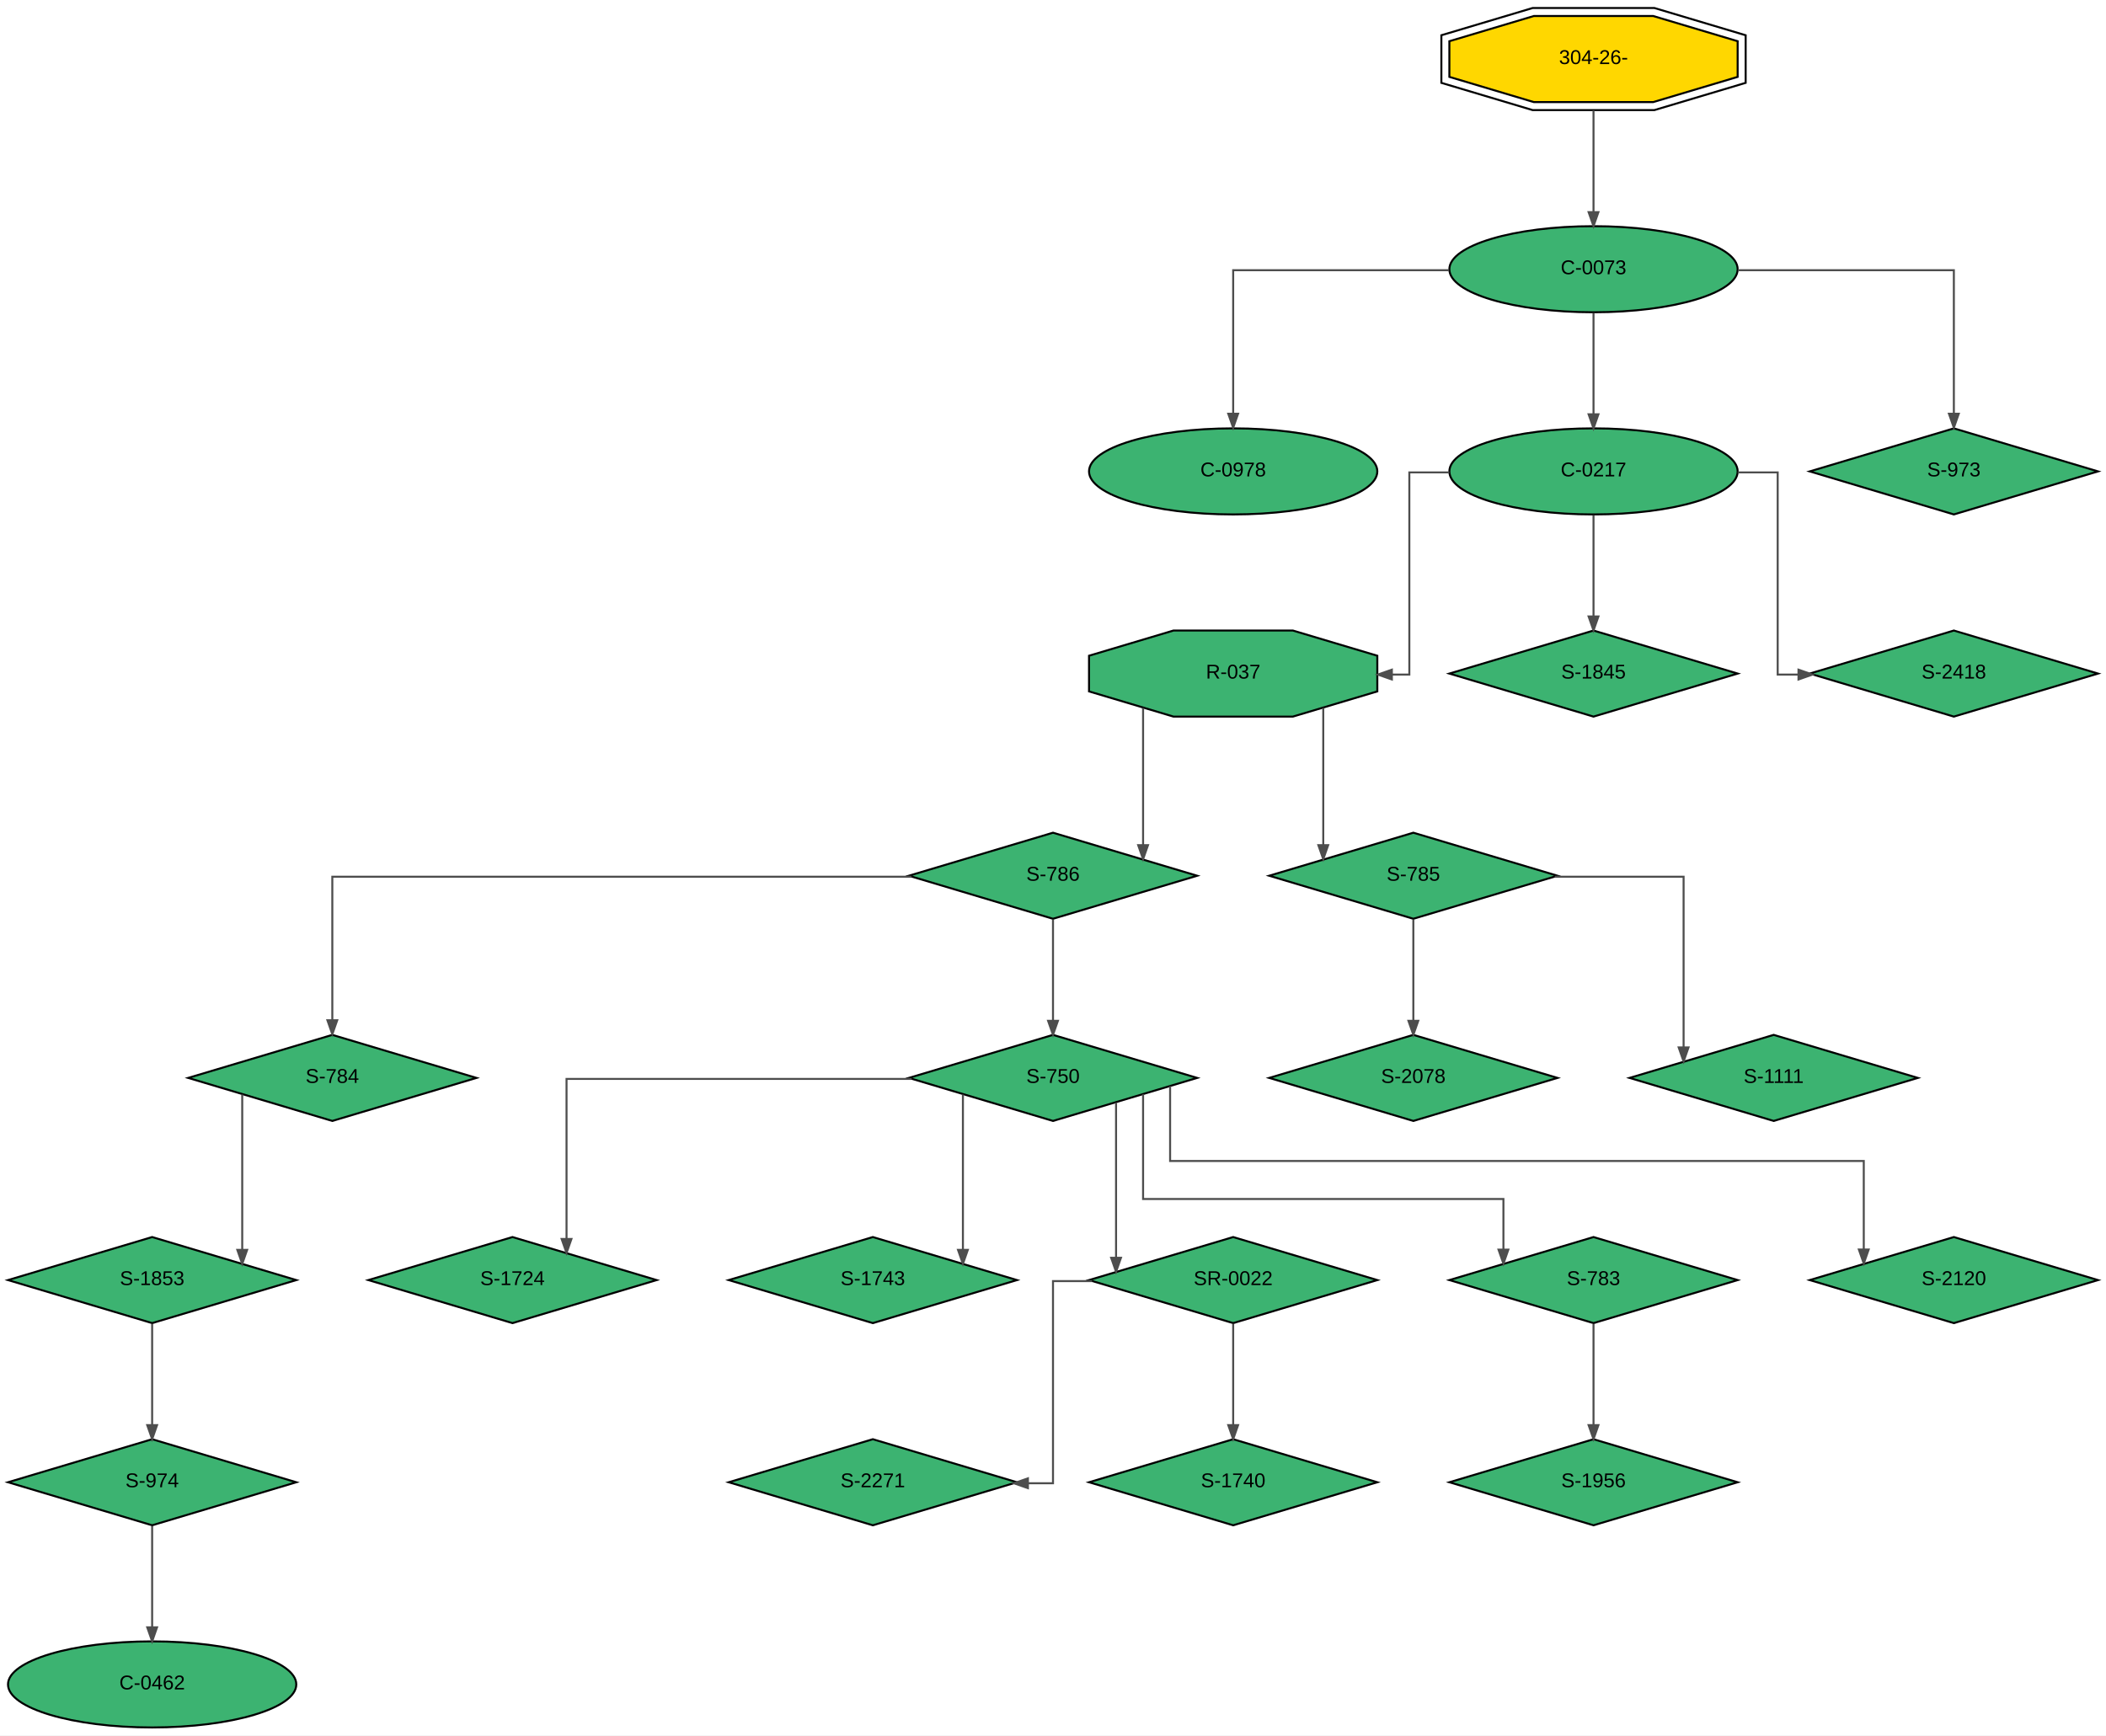
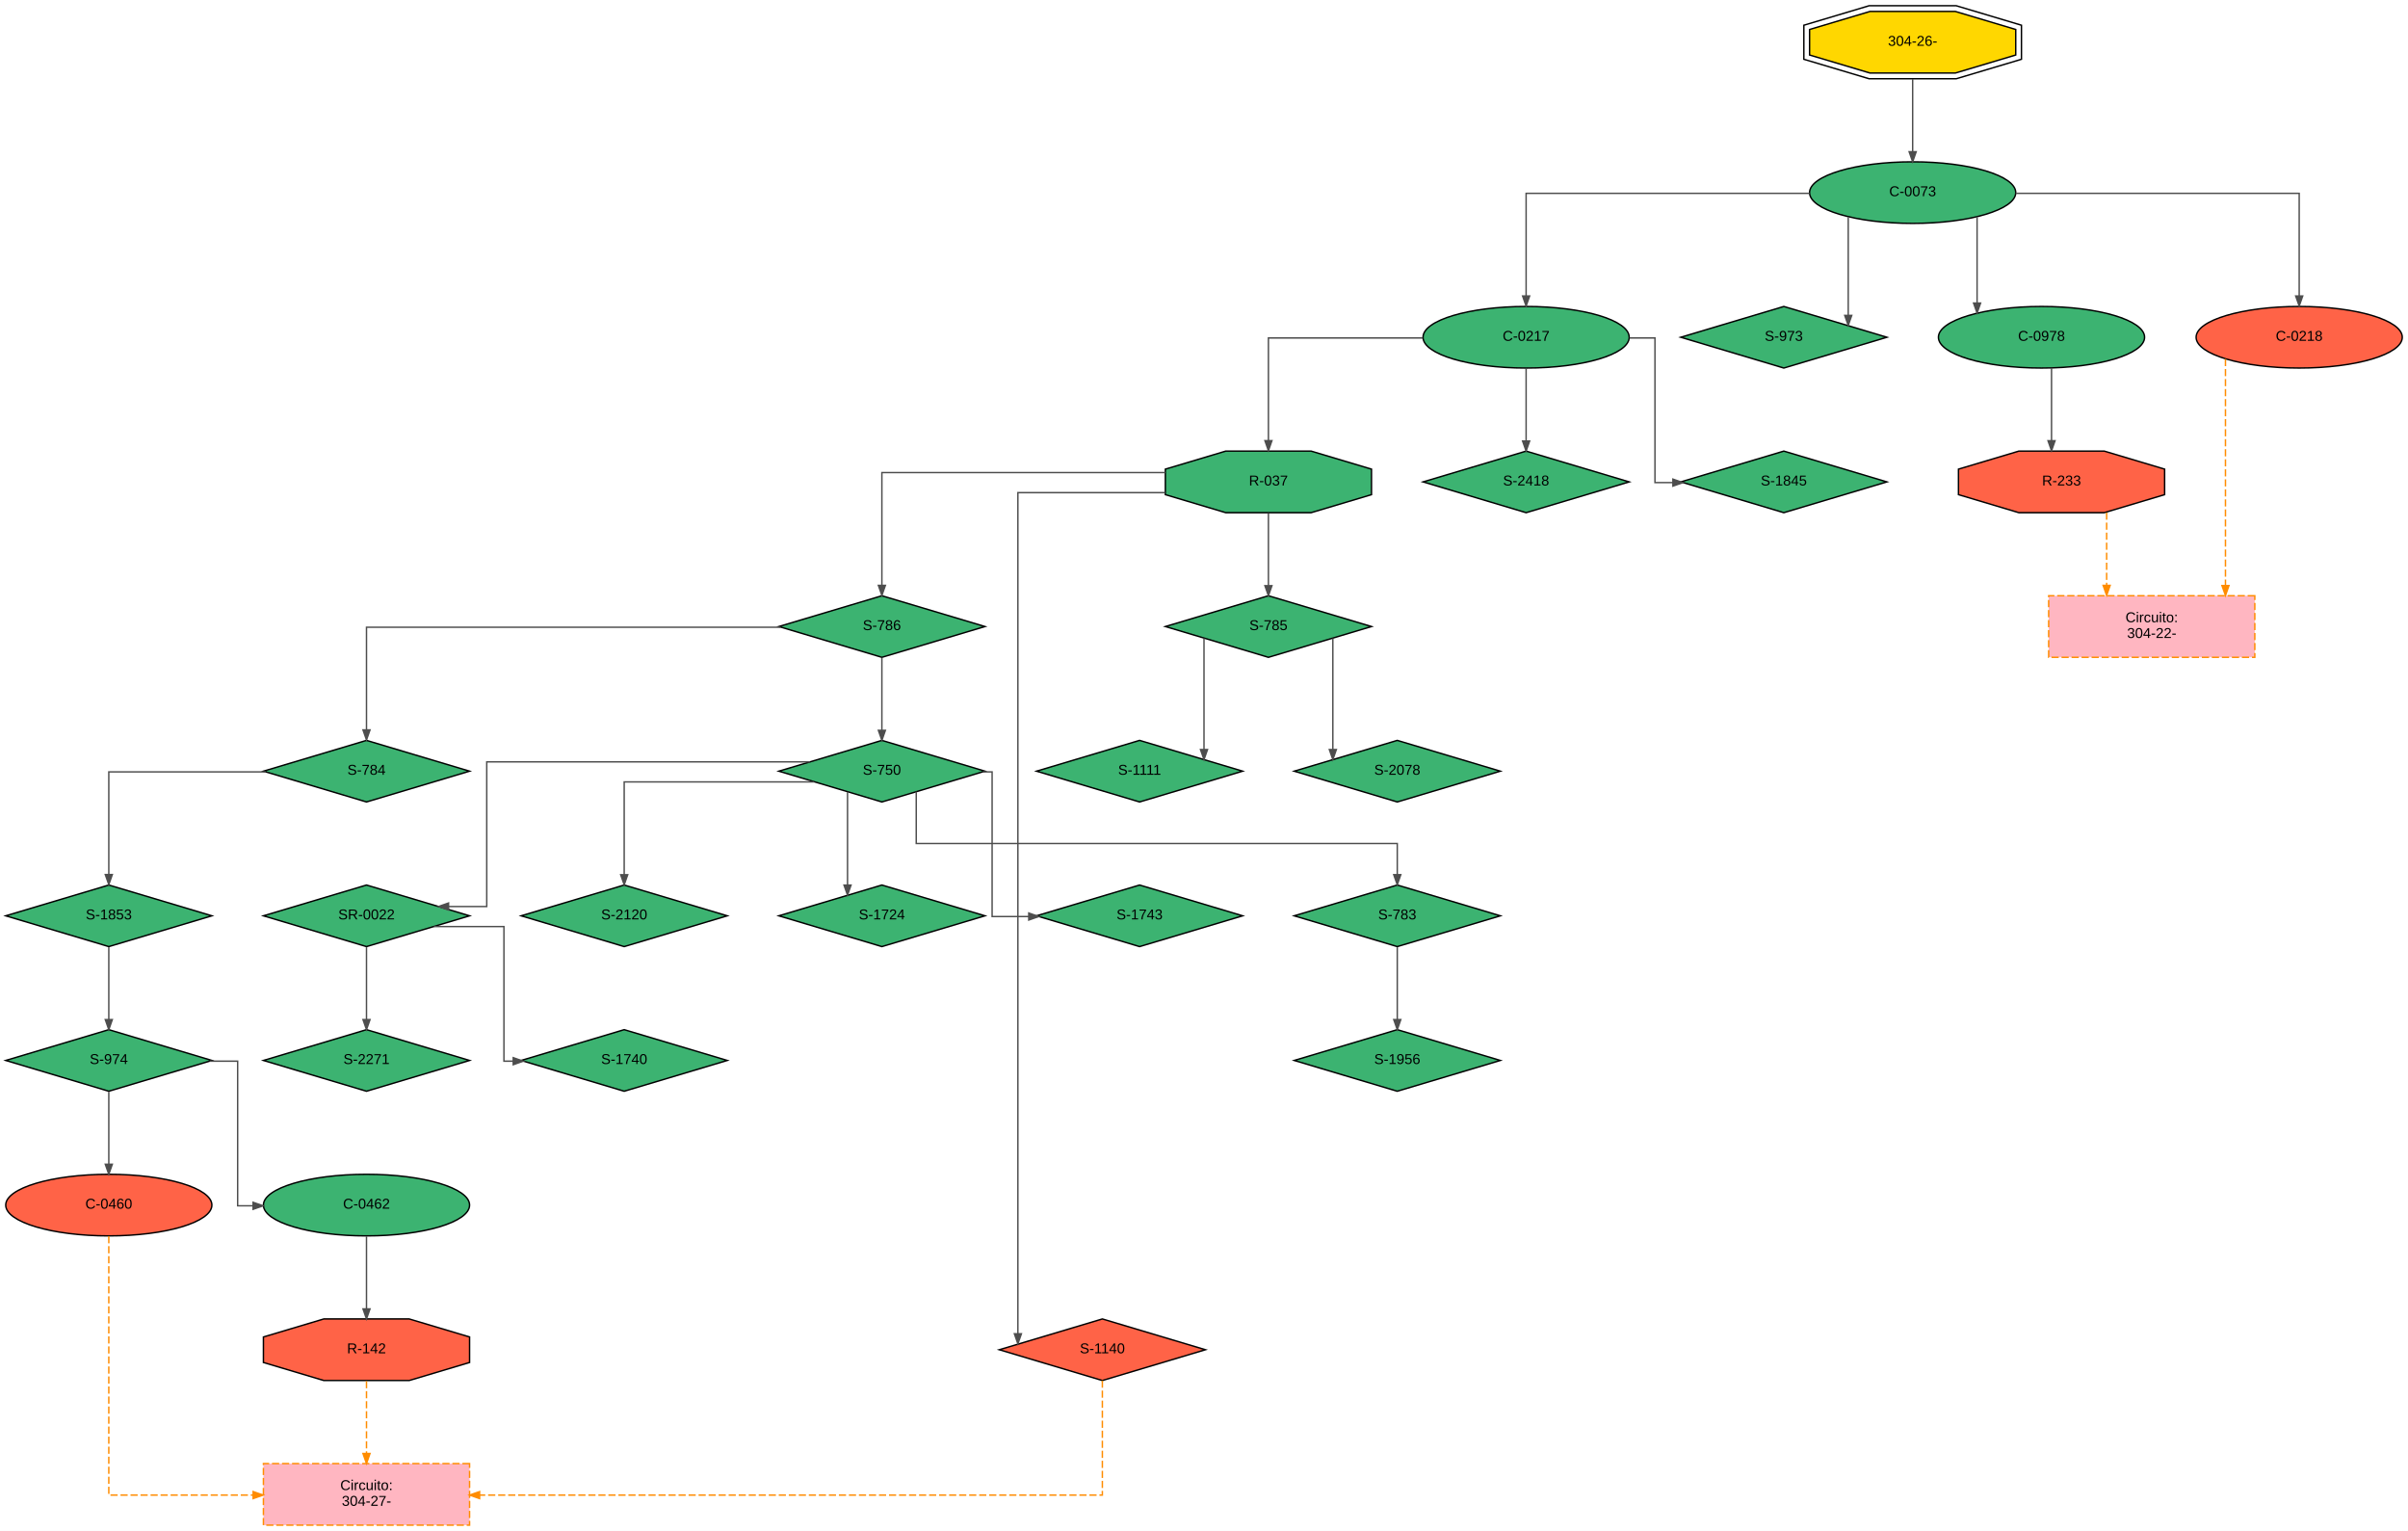
- <svg xmlns="http://www.w3.org/2000/svg" width="1052pt" height="867pt" viewBox="0.00 0.00 1052.00 867.00">
-   <g id="graph0" class="graph" transform="scale(1 1) rotate(0) translate(4 863)">
-     <polygon fill="white" stroke="transparent" points="-4,4 -4,-863 1048,-863 1048,4 -4,4" />
+ <svg xmlns="http://www.w3.org/2000/svg" width="1682pt" height="1069pt" viewBox="0.00 0.00 1682.00 1069.00">
+   <g id="graph0" class="graph" transform="scale(1 1) rotate(0) translate(4 1065)">
+     <polygon fill="white" stroke="transparent" points="-4,4 -4,-1065 1678,-1065 1678,4 -4,4" />
    <g id="node1" class="node">
-       <polygon fill="mediumseagreen" stroke="black" points="792,-144 720,-122.5 792,-101 864,-122.5 792,-144" />
-       <text text-anchor="middle" x="792" y="-120" font-family="Arial" font-size="10.00">S-1956</text>
+       <polygon fill="tomato" stroke="black" points="324,-113.59 324,-131.41 281.82,-144 222.18,-144 180,-131.41 180,-113.59 222.18,-101 281.82,-101 324,-113.59" />
+       <text text-anchor="middle" x="252" y="-120" font-family="Arial" font-size="10.00">R-142</text>
+     </g>
+     <g id="node32" class="node">
+       <polygon fill="lightpink" stroke="darkorange" stroke-dasharray="5,2" points="324,-43 180,-43 180,0 324,0 324,-43" />
+       <text text-anchor="middle" x="252" y="-24.5" font-family="Arial" font-size="10.00">Circuito:</text>
+       <text text-anchor="middle" x="252" y="-13.5" font-family="Arial" font-size="10.00">304-27-</text>
+     </g>
+     <g id="edge32" class="edge">
+       <path fill="none" stroke="darkorange" stroke-dasharray="5,2" d="M252,-100.58C252,-100.58 252,-50.03 252,-50.03" />
+       <polygon fill="darkorange" stroke="darkorange" points="254.45,-50.03 252,-43.03 249.55,-50.03 254.45,-50.03" />
    </g>
    <g id="node2" class="node">
-       <polygon fill="mediumseagreen" stroke="black" points="684,-517.59 684,-535.41 641.82,-548 582.18,-548 540,-535.41 540,-517.59 582.18,-505 641.82,-505 684,-517.59" />
-       <text text-anchor="middle" x="612" y="-524" font-family="Arial" font-size="10.00">R-037</text>
+       <ellipse fill="tomato" stroke="black" cx="72" cy="-223.5" rx="72" ry="21.5" />
+       <text text-anchor="middle" x="72" y="-221" font-family="Arial" font-size="10.00">C-0460</text>
+     </g>
+     <g id="edge33" class="edge">
+       <path fill="none" stroke="darkorange" stroke-dasharray="5,2" d="M72,-201.83C72,-149.59 72,-21 72,-21 72,-21 172.82,-21 172.82,-21" />
+       <polygon fill="darkorange" stroke="darkorange" points="172.82,-23.45 179.82,-21 172.82,-18.55 172.82,-23.45" />
+     </g>
+     <g id="node3" class="node">
+       <polygon fill="mediumseagreen" stroke="black" points="954,-719.59 954,-737.41 911.82,-750 852.18,-750 810,-737.41 810,-719.59 852.18,-707 911.82,-707 954,-719.59" />
+       <text text-anchor="middle" x="882" y="-726" font-family="Arial" font-size="10.00">R-037</text>
+     </g>
+     <g id="node15" class="node">
+       <polygon fill="mediumseagreen" stroke="black" points="612,-649 540,-627.5 612,-606 684,-627.5 612,-649" />
+       <text text-anchor="middle" x="612" y="-625" font-family="Arial" font-size="10.00">S-786</text>
+     </g>
+     <g id="edge9" class="edge">
+       <path fill="none" stroke="#4d4d4d" d="M810,-735C730.02,-735 612,-735 612,-735 612,-735 612,-656.25 612,-656.25" />
+       <polygon fill="#4d4d4d" stroke="#4d4d4d" points="614.45,-656.25 612,-649.25 609.55,-656.25 614.45,-656.25" />
+     </g>
+     <g id="node17" class="node">
+       <polygon fill="mediumseagreen" stroke="black" points="882,-649 810,-627.5 882,-606 954,-627.5 882,-649" />
+       <text text-anchor="middle" x="882" y="-625" font-family="Arial" font-size="10.00">S-785</text>
+     </g>
+     <g id="edge25" class="edge">
+       <path fill="none" stroke="#4d4d4d" d="M882,-706.58C882,-706.58 882,-656.03 882,-656.03" />
+       <polygon fill="#4d4d4d" stroke="#4d4d4d" points="884.45,-656.03 882,-649.03 879.55,-656.03 884.45,-656.03" />
+     </g>
+     <g id="node30" class="node">
+       <polygon fill="tomato" stroke="black" points="766,-144 694,-122.5 766,-101 838,-122.5 766,-144" />
+       <text text-anchor="middle" x="766" y="-120" font-family="Arial" font-size="10.00">S-1140</text>
+     </g>
+     <g id="edge28" class="edge">
+       <path fill="none" stroke="#4d4d4d" d="M809.81,-721C761.6,-721 707,-721 707,-721 707,-721 707,-133.64 707,-133.64" />
+       <polygon fill="#4d4d4d" stroke="#4d4d4d" points="709.45,-133.64 707,-126.64 704.55,-133.64 709.45,-133.64" />
+     </g>
+     <g id="node4" class="node">
+       <ellipse fill="mediumseagreen" stroke="black" cx="1332" cy="-930.5" rx="72" ry="21.5" />
+       <text text-anchor="middle" x="1332" y="-928" font-family="Arial" font-size="10.00">C-0073</text>
+     </g>
+     <g id="node16" class="node">
+       <ellipse fill="mediumseagreen" stroke="black" cx="1062" cy="-829.5" rx="72" ry="21.5" />
+       <text text-anchor="middle" x="1062" y="-827" font-family="Arial" font-size="10.00">C-0217</text>
+     </g>
+     <g id="edge6" class="edge">
+       <path fill="none" stroke="#4d4d4d" d="M1260,-930C1180.02,-930 1062,-930 1062,-930 1062,-930 1062,-858.31 1062,-858.31" />
+       <polygon fill="#4d4d4d" stroke="#4d4d4d" points="1064.45,-858.31 1062,-851.31 1059.55,-858.31 1064.45,-858.31" />
+     </g>
+     <g id="node21" class="node">
+       <polygon fill="mediumseagreen" stroke="black" points="1242,-851 1170,-829.5 1242,-808 1314,-829.5 1242,-851" />
+       <text text-anchor="middle" x="1242" y="-827" font-family="Arial" font-size="10.00">S-973</text>
+     </g>
+     <g id="edge2" class="edge">
+       <path fill="none" stroke="#4d4d4d" d="M1287,-913.37C1287,-913.37 1287,-844.78 1287,-844.78" />
+       <polygon fill="#4d4d4d" stroke="#4d4d4d" points="1289.45,-844.78 1287,-837.78 1284.55,-844.78 1289.45,-844.78" />
+     </g>
+     <g id="node25" class="node">
+       <ellipse fill="mediumseagreen" stroke="black" cx="1422" cy="-829.5" rx="72" ry="21.5" />
+       <text text-anchor="middle" x="1422" y="-827" font-family="Arial" font-size="10.00">C-0978</text>
+     </g>
+     <g id="edge3" class="edge">
+       <path fill="none" stroke="#4d4d4d" d="M1377,-913.37C1377,-913.37 1377,-853.38 1377,-853.38" />
+       <polygon fill="#4d4d4d" stroke="#4d4d4d" points="1379.45,-853.38 1377,-846.38 1374.55,-853.38 1379.45,-853.38" />
+     </g>
+     <g id="node29" class="node">
+       <ellipse fill="tomato" stroke="black" cx="1602" cy="-829.5" rx="72" ry="21.5" />
+       <text text-anchor="middle" x="1602" y="-827" font-family="Arial" font-size="10.00">C-0218</text>
+     </g>
+     <g id="edge5" class="edge">
+       <path fill="none" stroke="#4d4d4d" d="M1404,-930C1483.98,-930 1602,-930 1602,-930 1602,-930 1602,-858.31 1602,-858.31" />
+       <polygon fill="#4d4d4d" stroke="#4d4d4d" points="1604.45,-858.31 1602,-851.31 1599.55,-858.31 1604.45,-858.31" />
+     </g>
+     <g id="node5" class="node">
+       <polygon fill="mediumseagreen" stroke="black" points="1062,-750 990,-728.5 1062,-707 1134,-728.5 1062,-750" />
+       <text text-anchor="middle" x="1062" y="-726" font-family="Arial" font-size="10.00">S-2418</text>
    </g>
    <g id="node6" class="node">
-       <polygon fill="mediumseagreen" stroke="black" points="522,-447 450,-425.5 522,-404 594,-425.5 522,-447" />
-       <text text-anchor="middle" x="522" y="-423" font-family="Arial" font-size="10.00">S-786</text>
+       <polygon fill="mediumseagreen" stroke="black" points="972,-346 900,-324.5 972,-303 1044,-324.5 972,-346" />
+       <text text-anchor="middle" x="972" y="-322" font-family="Arial" font-size="10.00">S-1956</text>
+     </g>
+     <g id="node7" class="node">
+       <polygon fill="mediumseagreen" stroke="black" points="252,-346 180,-324.5 252,-303 324,-324.5 252,-346" />
+       <text text-anchor="middle" x="252" y="-322" font-family="Arial" font-size="10.00">S-2271</text>
+     </g>
+     <g id="node8" class="node">
+       <polygon fill="mediumseagreen" stroke="black" points="252,-447 180,-425.5 252,-404 324,-425.5 252,-447" />
+       <text text-anchor="middle" x="252" y="-423" font-family="Arial" font-size="10.00">SR-0022</text>
+     </g>
+     <g id="edge19" class="edge">
+       <path fill="none" stroke="#4d4d4d" d="M252,-403.58C252,-403.58 252,-353.03 252,-353.03" />
+       <polygon fill="#4d4d4d" stroke="#4d4d4d" points="254.45,-353.03 252,-346.03 249.55,-353.03 254.45,-353.03" />
+     </g>
+     <g id="node11" class="node">
+       <polygon fill="mediumseagreen" stroke="black" points="432,-346 360,-324.5 432,-303 504,-324.5 432,-346" />
+       <text text-anchor="middle" x="432" y="-322" font-family="Arial" font-size="10.00">S-1740</text>
+     </g>
+     <g id="edge20" class="edge">
+       <path fill="none" stroke="#4d4d4d" d="M299.16,-418C323.43,-418 348,-418 348,-418 348,-418 348,-324 348,-324 348,-324 354.5,-324 354.5,-324" />
+       <polygon fill="#4d4d4d" stroke="#4d4d4d" points="354.5,-326.45 361.5,-324 354.5,-321.55 354.5,-326.45" />
+     </g>
+     <g id="node9" class="node">
+       <ellipse fill="mediumseagreen" stroke="black" cx="252" cy="-223.5" rx="72" ry="21.5" />
+       <text text-anchor="middle" x="252" y="-221" font-family="Arial" font-size="10.00">C-0462</text>
+     </g>
+     <g id="edge14" class="edge">
+       <path fill="none" stroke="#4d4d4d" d="M252,-201.58C252,-201.58 252,-151.03 252,-151.03" />
+       <polygon fill="#4d4d4d" stroke="#4d4d4d" points="254.45,-151.03 252,-144.03 249.55,-151.03 254.45,-151.03" />
+     </g>
+     <g id="node10" class="node">
+       <polygon fill="mediumseagreen" stroke="black" points="432,-447 360,-425.5 432,-404 504,-425.5 432,-447" />
+       <text text-anchor="middle" x="432" y="-423" font-family="Arial" font-size="10.00">S-2120</text>
+     </g>
+     <g id="node12" class="node">
+       <polygon fill="mediumseagreen" stroke="black" points="252,-548 180,-526.5 252,-505 324,-526.5 252,-548" />
+       <text text-anchor="middle" x="252" y="-524" font-family="Arial" font-size="10.00">S-784</text>
+     </g>
+     <g id="node23" class="node">
+       <polygon fill="mediumseagreen" stroke="black" points="72,-447 0,-425.5 72,-404 144,-425.5 72,-447" />
+       <text text-anchor="middle" x="72" y="-423" font-family="Arial" font-size="10.00">S-1853</text>
+     </g>
+     <g id="edge11" class="edge">
+       <path fill="none" stroke="#4d4d4d" d="M181.63,-526C131.15,-526 72,-526 72,-526 72,-526 72,-454.31 72,-454.31" />
+       <polygon fill="#4d4d4d" stroke="#4d4d4d" points="74.45,-454.31 72,-447.31 69.55,-454.31 74.45,-454.31" />
+     </g>
+     <g id="node13" class="node">
+       <polygon fill="mediumseagreen" stroke="black" points="72,-346 0,-324.5 72,-303 144,-324.5 72,-346" />
+       <text text-anchor="middle" x="72" y="-322" font-family="Arial" font-size="10.00">S-974</text>
+     </g>
+     <g id="edge15" class="edge">
+       <path fill="none" stroke="#4d4d4d" d="M72,-302.58C72,-302.58 72,-252.03 72,-252.03" />
+       <polygon fill="#4d4d4d" stroke="#4d4d4d" points="74.45,-252.03 72,-245.03 69.55,-252.03 74.45,-252.03" />
+     </g>
+     <g id="edge13" class="edge">
+       <path fill="none" stroke="#4d4d4d" d="M142.47,-324C153.86,-324 162,-324 162,-324 162,-324 162,-223 162,-223 162,-223 172.78,-223 172.78,-223" />
+       <polygon fill="#4d4d4d" stroke="#4d4d4d" points="172.78,-225.45 179.78,-223 172.78,-220.55 172.78,-225.45" />
+     </g>
+     <g id="node14" class="node">
+       <polygon fill="mediumseagreen" stroke="black" points="612,-447 540,-425.5 612,-404 684,-425.5 612,-447" />
+       <text text-anchor="middle" x="612" y="-423" font-family="Arial" font-size="10.00">S-1724</text>
+     </g>
+     <g id="edge10" class="edge">
+       <path fill="none" stroke="#4d4d4d" d="M541.31,-627C436.46,-627 252,-627 252,-627 252,-627 252,-555.31 252,-555.31" />
+       <polygon fill="#4d4d4d" stroke="#4d4d4d" points="254.45,-555.31 252,-548.31 249.55,-555.31 254.45,-555.31" />
+     </g>
+     <g id="node28" class="node">
+       <polygon fill="mediumseagreen" stroke="black" points="612,-548 540,-526.5 612,-505 684,-526.5 612,-548" />
+       <text text-anchor="middle" x="612" y="-524" font-family="Arial" font-size="10.00">S-750</text>
+     </g>
+     <g id="edge16" class="edge">
+       <path fill="none" stroke="#4d4d4d" d="M612,-605.58C612,-605.58 612,-555.03 612,-555.03" />
+       <polygon fill="#4d4d4d" stroke="#4d4d4d" points="614.45,-555.03 612,-548.03 609.55,-555.03 614.45,-555.03" />
+     </g>
+     <g id="edge8" class="edge">
+       <path fill="none" stroke="#4d4d4d" d="M989.82,-829C939.75,-829 882,-829 882,-829 882,-829 882,-757.31 882,-757.31" />
+       <polygon fill="#4d4d4d" stroke="#4d4d4d" points="884.45,-757.31 882,-750.31 879.55,-757.31 884.45,-757.31" />
+     </g>
+     <g id="edge29" class="edge">
+       <path fill="none" stroke="#4d4d4d" d="M1062,-807.58C1062,-807.58 1062,-757.03 1062,-757.03" />
+       <polygon fill="#4d4d4d" stroke="#4d4d4d" points="1064.45,-757.03 1062,-750.03 1059.55,-757.03 1064.45,-757.03" />
+     </g>
+     <g id="node19" class="node">
+       <polygon fill="mediumseagreen" stroke="black" points="1242,-750 1170,-728.5 1242,-707 1314,-728.5 1242,-750" />
+       <text text-anchor="middle" x="1242" y="-726" font-family="Arial" font-size="10.00">S-1845</text>
    </g>
    <g id="edge7" class="edge">
-       <path fill="none" stroke="#4d4d4d" d="M567,-509.37C567,-509.37 567,-440.78 567,-440.78" />
-       <polygon fill="#4d4d4d" stroke="#4d4d4d" points="569.45,-440.78 567,-433.78 564.55,-440.78 569.45,-440.78" />
-     </g>
-     <g id="node19" class="node">
-       <polygon fill="mediumseagreen" stroke="black" points="702,-447 630,-425.5 702,-404 774,-425.5 702,-447" />
-       <text text-anchor="middle" x="702" y="-423" font-family="Arial" font-size="10.00">S-785</text>
+       <path fill="none" stroke="#4d4d4d" d="M1134.22,-829C1144.68,-829 1152,-829 1152,-829 1152,-829 1152,-728 1152,-728 1152,-728 1164.53,-728 1164.53,-728" />
+       <polygon fill="#4d4d4d" stroke="#4d4d4d" points="1164.53,-730.45 1171.53,-728 1164.53,-725.55 1164.53,-730.45" />
+     </g>
+     <g id="node20" class="node">
+       <polygon fill="mediumseagreen" stroke="black" points="792,-548 720,-526.5 792,-505 864,-526.5 792,-548" />
+       <text text-anchor="middle" x="792" y="-524" font-family="Arial" font-size="10.00">S-1111</text>
+     </g>
+     <g id="edge26" class="edge">
+       <path fill="none" stroke="#4d4d4d" d="M837,-619.23C837,-619.23 837,-541.6 837,-541.6" />
+       <polygon fill="#4d4d4d" stroke="#4d4d4d" points="839.45,-541.6 837,-534.6 834.55,-541.6 839.45,-541.6" />
+     </g>
+     <g id="node27" class="node">
+       <polygon fill="mediumseagreen" stroke="black" points="972,-548 900,-526.5 972,-505 1044,-526.5 972,-548" />
+       <text text-anchor="middle" x="972" y="-524" font-family="Arial" font-size="10.00">S-2078</text>
+     </g>
+     <g id="edge27" class="edge">
+       <path fill="none" stroke="#4d4d4d" d="M927,-619.23C927,-619.23 927,-541.6 927,-541.6" />
+       <polygon fill="#4d4d4d" stroke="#4d4d4d" points="929.45,-541.6 927,-534.6 924.55,-541.6 929.45,-541.6" />
+     </g>
+     <g id="node18" class="node">
+       <polygon fill="mediumseagreen" stroke="black" points="792,-447 720,-425.5 792,-404 864,-425.5 792,-447" />
+       <text text-anchor="middle" x="792" y="-423" font-family="Arial" font-size="10.00">S-1743</text>
+     </g>
+     <g id="node22" class="node">
+       <polygon fill="mediumseagreen" stroke="black" points="972,-447 900,-425.5 972,-404 1044,-425.5 972,-447" />
+       <text text-anchor="middle" x="972" y="-423" font-family="Arial" font-size="10.00">S-783</text>
+     </g>
+     <g id="edge22" class="edge">
+       <path fill="none" stroke="#4d4d4d" d="M972,-403.58C972,-403.58 972,-353.03 972,-353.03" />
+       <polygon fill="#4d4d4d" stroke="#4d4d4d" points="974.45,-353.03 972,-346.03 969.55,-353.03 974.45,-353.03" />
+     </g>
+     <g id="edge12" class="edge">
+       <path fill="none" stroke="#4d4d4d" d="M72,-403.58C72,-403.58 72,-353.03 72,-353.03" />
+       <polygon fill="#4d4d4d" stroke="#4d4d4d" points="74.45,-353.03 72,-346.03 69.55,-353.03 74.45,-353.03" />
+     </g>
+     <g id="node24" class="node">
+       <polygon fill="tomato" stroke="black" points="1508,-719.59 1508,-737.41 1465.82,-750 1406.18,-750 1364,-737.41 1364,-719.59 1406.18,-707 1465.82,-707 1508,-719.59" />
+       <text text-anchor="middle" x="1436" y="-726" font-family="Arial" font-size="10.00">R-233</text>
+     </g>
+     <g id="node31" class="node">
+       <polygon fill="lightpink" stroke="darkorange" stroke-dasharray="5,2" points="1571,-649 1427,-649 1427,-606 1571,-606 1571,-649" />
+       <text text-anchor="middle" x="1499" y="-630.5" font-family="Arial" font-size="10.00">Circuito:</text>
+       <text text-anchor="middle" x="1499" y="-619.5" font-family="Arial" font-size="10.00">304-22-</text>
+     </g>
+     <g id="edge30" class="edge">
+       <path fill="none" stroke="darkorange" stroke-dasharray="5,2" d="M1467.5,-707.08C1467.5,-707.08 1467.5,-656.24 1467.5,-656.24" />
+       <polygon fill="darkorange" stroke="darkorange" points="1469.95,-656.24 1467.5,-649.24 1465.05,-656.24 1469.95,-656.24" />
+     </g>
+     <g id="edge4" class="edge">
+       <path fill="none" stroke="#4d4d4d" d="M1429,-808.08C1429,-808.08 1429,-757.24 1429,-757.24" />
+       <polygon fill="#4d4d4d" stroke="#4d4d4d" points="1431.45,-757.24 1429,-750.24 1426.55,-757.24 1431.45,-757.24" />
+     </g>
+     <g id="node26" class="node">
+       <polygon fill="gold" stroke="black" points="1404,-1026.59 1404,-1044.41 1361.82,-1057 1302.18,-1057 1260,-1044.41 1260,-1026.59 1302.18,-1014 1361.82,-1014 1404,-1026.59" />
+       <polygon fill="none" stroke="black" points="1408,-1023.61 1408,-1047.39 1362.41,-1061 1301.59,-1061 1256,-1047.39 1256,-1023.61 1301.59,-1010 1362.41,-1010 1408,-1023.61" />
+       <text text-anchor="middle" x="1332" y="-1033" font-family="Arial" font-size="10.00">304-26-</text>
+     </g>
+     <g id="edge1" class="edge">
+       <path fill="none" stroke="#4d4d4d" d="M1332,-1009.81C1332,-1009.81 1332,-959.03 1332,-959.03" />
+       <polygon fill="#4d4d4d" stroke="#4d4d4d" points="1334.45,-959.03 1332,-952.03 1329.55,-959.03 1334.45,-959.03" />
+     </g>
+     <g id="edge18" class="edge">
+       <path fill="none" stroke="#4d4d4d" d="M561.7,-533C482.09,-533 336,-533 336,-533 336,-533 336,-432 336,-432 336,-432 309.32,-432 309.32,-432" />
+       <polygon fill="#4d4d4d" stroke="#4d4d4d" points="309.32,-429.55 302.32,-432 309.32,-434.45 309.32,-429.55" />
+     </g>
+     <g id="edge24" class="edge">
+       <path fill="none" stroke="#4d4d4d" d="M564.71,-519C511.38,-519 432,-519 432,-519 432,-519 432,-454.19 432,-454.19" />
+       <polygon fill="#4d4d4d" stroke="#4d4d4d" points="434.45,-454.19 432,-447.19 429.55,-454.19 434.45,-454.19" />
+     </g>
+     <g id="edge17" class="edge">
+       <path fill="none" stroke="#4d4d4d" d="M588,-512.03C588,-512.03 588,-446.94 588,-446.94" />
+       <polygon fill="#4d4d4d" stroke="#4d4d4d" points="590.45,-446.94 588,-439.94 585.55,-446.94 590.45,-446.94" />
+     </g>
+     <g id="edge23" class="edge">
+       <path fill="none" stroke="#4d4d4d" d="M682.44,-526C686.51,-526 689,-526 689,-526 689,-526 689,-425 689,-425 689,-425 714.59,-425 714.59,-425" />
+       <polygon fill="#4d4d4d" stroke="#4d4d4d" points="714.59,-427.45 721.59,-425 714.59,-422.55 714.59,-427.45" />
    </g>
    <g id="edge21" class="edge">
-       <path fill="none" stroke="#4d4d4d" d="M657,-509.37C657,-509.37 657,-440.78 657,-440.78" />
-       <polygon fill="#4d4d4d" stroke="#4d4d4d" points="659.45,-440.78 657,-433.78 654.55,-440.78 659.45,-440.78" />
-     </g>
-     <g id="node3" class="node">
-       <polygon fill="mediumseagreen" stroke="black" points="792,-548 720,-526.5 792,-505 864,-526.5 792,-548" />
-       <text text-anchor="middle" x="792" y="-524" font-family="Arial" font-size="10.00">S-1845</text>
-     </g>
-     <g id="node4" class="node">
-       <polygon fill="mediumseagreen" stroke="black" points="162,-346 90,-324.5 162,-303 234,-324.5 162,-346" />
-       <text text-anchor="middle" x="162" y="-322" font-family="Arial" font-size="10.00">S-784</text>
-     </g>
-     <g id="node8" class="node">
-       <polygon fill="mediumseagreen" stroke="black" points="72,-245 0,-223.5 72,-202 144,-223.5 72,-245" />
-       <text text-anchor="middle" x="72" y="-221" font-family="Arial" font-size="10.00">S-1853</text>
-     </g>
-     <g id="edge9" class="edge">
-       <path fill="none" stroke="#4d4d4d" d="M117,-316.23C117,-316.23 117,-238.6 117,-238.6" />
-       <polygon fill="#4d4d4d" stroke="#4d4d4d" points="119.45,-238.6 117,-231.6 114.55,-238.6 119.45,-238.6" />
-     </g>
-     <g id="node5" class="node">
-       <ellipse fill="mediumseagreen" stroke="black" cx="612" cy="-627.5" rx="72" ry="21.5" />
-       <text text-anchor="middle" x="612" y="-625" font-family="Arial" font-size="10.00">C-0978</text>
-     </g>
-     <g id="edge8" class="edge">
-       <path fill="none" stroke="#4d4d4d" d="M451.31,-425C346.46,-425 162,-425 162,-425 162,-425 162,-353.31 162,-353.31" />
-       <polygon fill="#4d4d4d" stroke="#4d4d4d" points="164.45,-353.31 162,-346.31 159.55,-353.31 164.45,-353.31" />
-     </g>
-     <g id="node17" class="node">
-       <polygon fill="mediumseagreen" stroke="black" points="522,-346 450,-324.5 522,-303 594,-324.5 522,-346" />
-       <text text-anchor="middle" x="522" y="-322" font-family="Arial" font-size="10.00">S-750</text>
-     </g>
-     <g id="edge12" class="edge">
-       <path fill="none" stroke="#4d4d4d" d="M522,-403.58C522,-403.58 522,-353.03 522,-353.03" />
-       <polygon fill="#4d4d4d" stroke="#4d4d4d" points="524.45,-353.03 522,-346.03 519.55,-353.03 524.45,-353.03" />
-     </g>
-     <g id="node7" class="node">
-       <polygon fill="mediumseagreen" stroke="black" points="252,-245 180,-223.5 252,-202 324,-223.5 252,-245" />
-       <text text-anchor="middle" x="252" y="-221" font-family="Arial" font-size="10.00">S-1724</text>
-     </g>
-     <g id="node25" class="node">
-       <polygon fill="mediumseagreen" stroke="black" points="72,-144 0,-122.5 72,-101 144,-122.5 72,-144" />
-       <text text-anchor="middle" x="72" y="-120" font-family="Arial" font-size="10.00">S-974</text>
-     </g>
-     <g id="edge10" class="edge">
-       <path fill="none" stroke="#4d4d4d" d="M72,-201.58C72,-201.58 72,-151.03 72,-151.03" />
-       <polygon fill="#4d4d4d" stroke="#4d4d4d" points="74.45,-151.03 72,-144.03 69.55,-151.03 74.45,-151.03" />
-     </g>
-     <g id="node9" class="node">
-       <polygon fill="gold" stroke="black" points="864,-824.59 864,-842.41 821.82,-855 762.18,-855 720,-842.41 720,-824.59 762.18,-812 821.82,-812 864,-824.59" />
-       <polygon fill="none" stroke="black" points="868,-821.61 868,-845.39 822.41,-859 761.59,-859 716,-845.39 716,-821.61 761.59,-808 822.41,-808 868,-821.61" />
-       <text text-anchor="middle" x="792" y="-831" font-family="Arial" font-size="10.00">304-26-</text>
-     </g>
-     <g id="node22" class="node">
-       <ellipse fill="mediumseagreen" stroke="black" cx="792" cy="-728.5" rx="72" ry="21.5" />
-       <text text-anchor="middle" x="792" y="-726" font-family="Arial" font-size="10.00">C-0073</text>
-     </g>
-     <g id="edge1" class="edge">
-       <path fill="none" stroke="#4d4d4d" d="M792,-807.81C792,-807.81 792,-757.03 792,-757.03" />
-       <polygon fill="#4d4d4d" stroke="#4d4d4d" points="794.45,-757.03 792,-750.03 789.55,-757.03 794.45,-757.03" />
-     </g>
-     <g id="node10" class="node">
-       <polygon fill="mediumseagreen" stroke="black" points="432,-245 360,-223.5 432,-202 504,-223.5 432,-245" />
-       <text text-anchor="middle" x="432" y="-221" font-family="Arial" font-size="10.00">S-1743</text>
-     </g>
-     <g id="node11" class="node">
-       <polygon fill="mediumseagreen" stroke="black" points="702,-346 630,-324.5 702,-303 774,-324.5 702,-346" />
-       <text text-anchor="middle" x="702" y="-322" font-family="Arial" font-size="10.00">S-2078</text>
-     </g>
-     <g id="node12" class="node">
-       <polygon fill="mediumseagreen" stroke="black" points="432,-144 360,-122.5 432,-101 504,-122.5 432,-144" />
-       <text text-anchor="middle" x="432" y="-120" font-family="Arial" font-size="10.00">S-2271</text>
-     </g>
-     <g id="node13" class="node">
-       <ellipse fill="mediumseagreen" stroke="black" cx="792" cy="-627.5" rx="72" ry="21.5" />
-       <text text-anchor="middle" x="792" y="-625" font-family="Arial" font-size="10.00">C-0217</text>
-     </g>
-     <g id="edge6" class="edge">
-       <path fill="none" stroke="#4d4d4d" d="M719.96,-627C708.32,-627 700,-627 700,-627 700,-627 700,-526 700,-526 700,-526 691.27,-526 691.27,-526" />
-       <polygon fill="#4d4d4d" stroke="#4d4d4d" points="691.27,-523.55 684.27,-526 691.27,-528.45 691.27,-523.55" />
-     </g>
-     <g id="edge5" class="edge">
-       <path fill="none" stroke="#4d4d4d" d="M792,-605.58C792,-605.58 792,-555.03 792,-555.03" />
-       <polygon fill="#4d4d4d" stroke="#4d4d4d" points="794.45,-555.03 792,-548.03 789.55,-555.03 794.45,-555.03" />
-     </g>
-     <g id="node18" class="node">
-       <polygon fill="mediumseagreen" stroke="black" points="972,-548 900,-526.5 972,-505 1044,-526.5 972,-548" />
-       <text text-anchor="middle" x="972" y="-524" font-family="Arial" font-size="10.00">S-2418</text>
-     </g>
-     <g id="edge24" class="edge">
-       <path fill="none" stroke="#4d4d4d" d="M864.04,-627C875.68,-627 884,-627 884,-627 884,-627 884,-526 884,-526 884,-526 894.39,-526 894.39,-526" />
-       <polygon fill="#4d4d4d" stroke="#4d4d4d" points="894.39,-528.45 901.39,-526 894.39,-523.55 894.39,-528.45" />
-     </g>
-     <g id="node14" class="node">
-       <polygon fill="mediumseagreen" stroke="black" points="972,-649 900,-627.5 972,-606 1044,-627.5 972,-649" />
-       <text text-anchor="middle" x="972" y="-625" font-family="Arial" font-size="10.00">S-973</text>
-     </g>
-     <g id="node15" class="node">
-       <polygon fill="mediumseagreen" stroke="black" points="612,-245 540,-223.5 612,-202 684,-223.5 612,-245" />
-       <text text-anchor="middle" x="612" y="-221" font-family="Arial" font-size="10.00">SR-0022</text>
-     </g>
-     <g id="edge15" class="edge">
-       <path fill="none" stroke="#4d4d4d" d="M541.53,-223C530.14,-223 522,-223 522,-223 522,-223 522,-122 522,-122 522,-122 509.47,-122 509.47,-122" />
-       <polygon fill="#4d4d4d" stroke="#4d4d4d" points="509.47,-119.55 502.47,-122 509.47,-124.45 509.47,-119.55" />
-     </g>
-     <g id="node20" class="node">
-       <polygon fill="mediumseagreen" stroke="black" points="612,-144 540,-122.5 612,-101 684,-122.5 612,-144" />
-       <text text-anchor="middle" x="612" y="-120" font-family="Arial" font-size="10.00">S-1740</text>
-     </g>
-     <g id="edge16" class="edge">
-       <path fill="none" stroke="#4d4d4d" d="M612,-201.58C612,-201.58 612,-151.03 612,-151.03" />
-       <polygon fill="#4d4d4d" stroke="#4d4d4d" points="614.45,-151.03 612,-144.03 609.55,-151.03 614.45,-151.03" />
-     </g>
-     <g id="node16" class="node">
-       <polygon fill="mediumseagreen" stroke="black" points="792,-245 720,-223.5 792,-202 864,-223.5 792,-245" />
-       <text text-anchor="middle" x="792" y="-221" font-family="Arial" font-size="10.00">S-783</text>
-     </g>
-     <g id="edge18" class="edge">
-       <path fill="none" stroke="#4d4d4d" d="M792,-201.58C792,-201.58 792,-151.03 792,-151.03" />
-       <polygon fill="#4d4d4d" stroke="#4d4d4d" points="794.45,-151.03 792,-144.03 789.55,-151.03 794.45,-151.03" />
-     </g>
-     <g id="edge13" class="edge">
-       <path fill="none" stroke="#4d4d4d" d="M451.39,-324C379.64,-324 279,-324 279,-324 279,-324 279,-244.05 279,-244.05" />
-       <polygon fill="#4d4d4d" stroke="#4d4d4d" points="281.45,-244.05 279,-237.05 276.55,-244.05 281.45,-244.05" />
-     </g>
-     <g id="edge19" class="edge">
-       <path fill="none" stroke="#4d4d4d" d="M477,-316.23C477,-316.23 477,-238.6 477,-238.6" />
-       <polygon fill="#4d4d4d" stroke="#4d4d4d" points="479.45,-238.6 477,-231.6 474.55,-238.6 479.45,-238.6" />
-     </g>
-     <g id="edge14" class="edge">
-       <path fill="none" stroke="#4d4d4d" d="M553.5,-312.12C553.5,-312.12 553.5,-234.65 553.5,-234.65" />
-       <polygon fill="#4d4d4d" stroke="#4d4d4d" points="555.95,-234.65 553.5,-227.65 551.05,-234.65 555.95,-234.65" />
-     </g>
-     <g id="edge17" class="edge">
-       <path fill="none" stroke="#4d4d4d" d="M567,-316.34C567,-299.83 567,-264 567,-264 567,-264 747,-264 747,-264 747,-264 747,-238.7 747,-238.7" />
-       <polygon fill="#4d4d4d" stroke="#4d4d4d" points="749.45,-238.7 747,-231.7 744.55,-238.7 749.45,-238.7" />
-     </g>
-     <g id="node24" class="node">
-       <polygon fill="mediumseagreen" stroke="black" points="972,-245 900,-223.5 972,-202 1044,-223.5 972,-245" />
-       <text text-anchor="middle" x="972" y="-221" font-family="Arial" font-size="10.00">S-2120</text>
-     </g>
-     <g id="edge20" class="edge">
-       <path fill="none" stroke="#4d4d4d" d="M580.5,-320.37C580.5,-309.87 580.5,-283 580.5,-283 580.5,-283 927,-283 927,-283 927,-283 927,-238.77 927,-238.77" />
-       <polygon fill="#4d4d4d" stroke="#4d4d4d" points="929.45,-238.77 927,-231.77 924.55,-238.77 929.45,-238.77" />
-     </g>
-     <g id="edge23" class="edge">
-       <path fill="none" stroke="#4d4d4d" d="M702,-403.58C702,-403.58 702,-353.03 702,-353.03" />
-       <polygon fill="#4d4d4d" stroke="#4d4d4d" points="704.45,-353.03 702,-346.03 699.55,-353.03 704.45,-353.03" />
-     </g>
-     <g id="node23" class="node">
-       <polygon fill="mediumseagreen" stroke="black" points="882,-346 810,-324.5 882,-303 954,-324.5 882,-346" />
-       <text text-anchor="middle" x="882" y="-322" font-family="Arial" font-size="10.00">S-1111</text>
-     </g>
-     <g id="edge22" class="edge">
-       <path fill="none" stroke="#4d4d4d" d="M772.66,-425C805.33,-425 837,-425 837,-425 837,-425 837,-339.72 837,-339.72" />
-       <polygon fill="#4d4d4d" stroke="#4d4d4d" points="839.45,-339.72 837,-332.72 834.55,-339.72 839.45,-339.72" />
-     </g>
-     <g id="node21" class="node">
-       <ellipse fill="mediumseagreen" stroke="black" cx="72" cy="-21.5" rx="72" ry="21.5" />
-       <text text-anchor="middle" x="72" y="-19" font-family="Arial" font-size="10.00">C-0462</text>
-     </g>
-     <g id="edge3" class="edge">
-       <path fill="none" stroke="#4d4d4d" d="M719.82,-728C669.75,-728 612,-728 612,-728 612,-728 612,-656.31 612,-656.31" />
-       <polygon fill="#4d4d4d" stroke="#4d4d4d" points="614.45,-656.31 612,-649.31 609.55,-656.31 614.45,-656.31" />
-     </g>
-     <g id="edge4" class="edge">
-       <path fill="none" stroke="#4d4d4d" d="M792,-706.58C792,-706.58 792,-656.03 792,-656.03" />
-       <polygon fill="#4d4d4d" stroke="#4d4d4d" points="794.45,-656.03 792,-649.03 789.55,-656.03 794.45,-656.03" />
-     </g>
-     <g id="edge2" class="edge">
-       <path fill="none" stroke="#4d4d4d" d="M864.18,-728C914.25,-728 972,-728 972,-728 972,-728 972,-656.31 972,-656.31" />
-       <polygon fill="#4d4d4d" stroke="#4d4d4d" points="974.45,-656.31 972,-649.31 969.55,-656.31 974.45,-656.31" />
-     </g>
-     <g id="edge11" class="edge">
-       <path fill="none" stroke="#4d4d4d" d="M72,-100.58C72,-100.58 72,-50.03 72,-50.03" />
-       <polygon fill="#4d4d4d" stroke="#4d4d4d" points="74.45,-50.03 72,-43.03 69.55,-50.03 74.45,-50.03" />
+       <path fill="none" stroke="#4d4d4d" d="M636,-512.16C636,-497.23 636,-476 636,-476 636,-476 972,-476 972,-476 972,-476 972,-454.21 972,-454.21" />
+       <polygon fill="#4d4d4d" stroke="#4d4d4d" points="974.45,-454.21 972,-447.21 969.55,-454.21 974.45,-454.21" />
+     </g>
+     <g id="edge31" class="edge">
+       <path fill="none" stroke="darkorange" stroke-dasharray="5,2" d="M1550.5,-814.32C1550.5,-814.32 1550.5,-656.12 1550.5,-656.12" />
+       <polygon fill="darkorange" stroke="darkorange" points="1552.95,-656.12 1550.5,-649.12 1548.05,-656.12 1552.95,-656.12" />
+     </g>
+     <g id="edge34" class="edge">
+       <path fill="none" stroke="darkorange" stroke-dasharray="5,2" d="M766,-100.97C766,-71.18 766,-21 766,-21 766,-21 331.01,-21 331.01,-21" />
+       <polygon fill="darkorange" stroke="darkorange" points="331.01,-18.55 324.01,-21 331.01,-23.45 331.01,-18.55" />
    </g>
  </g>
</svg>
